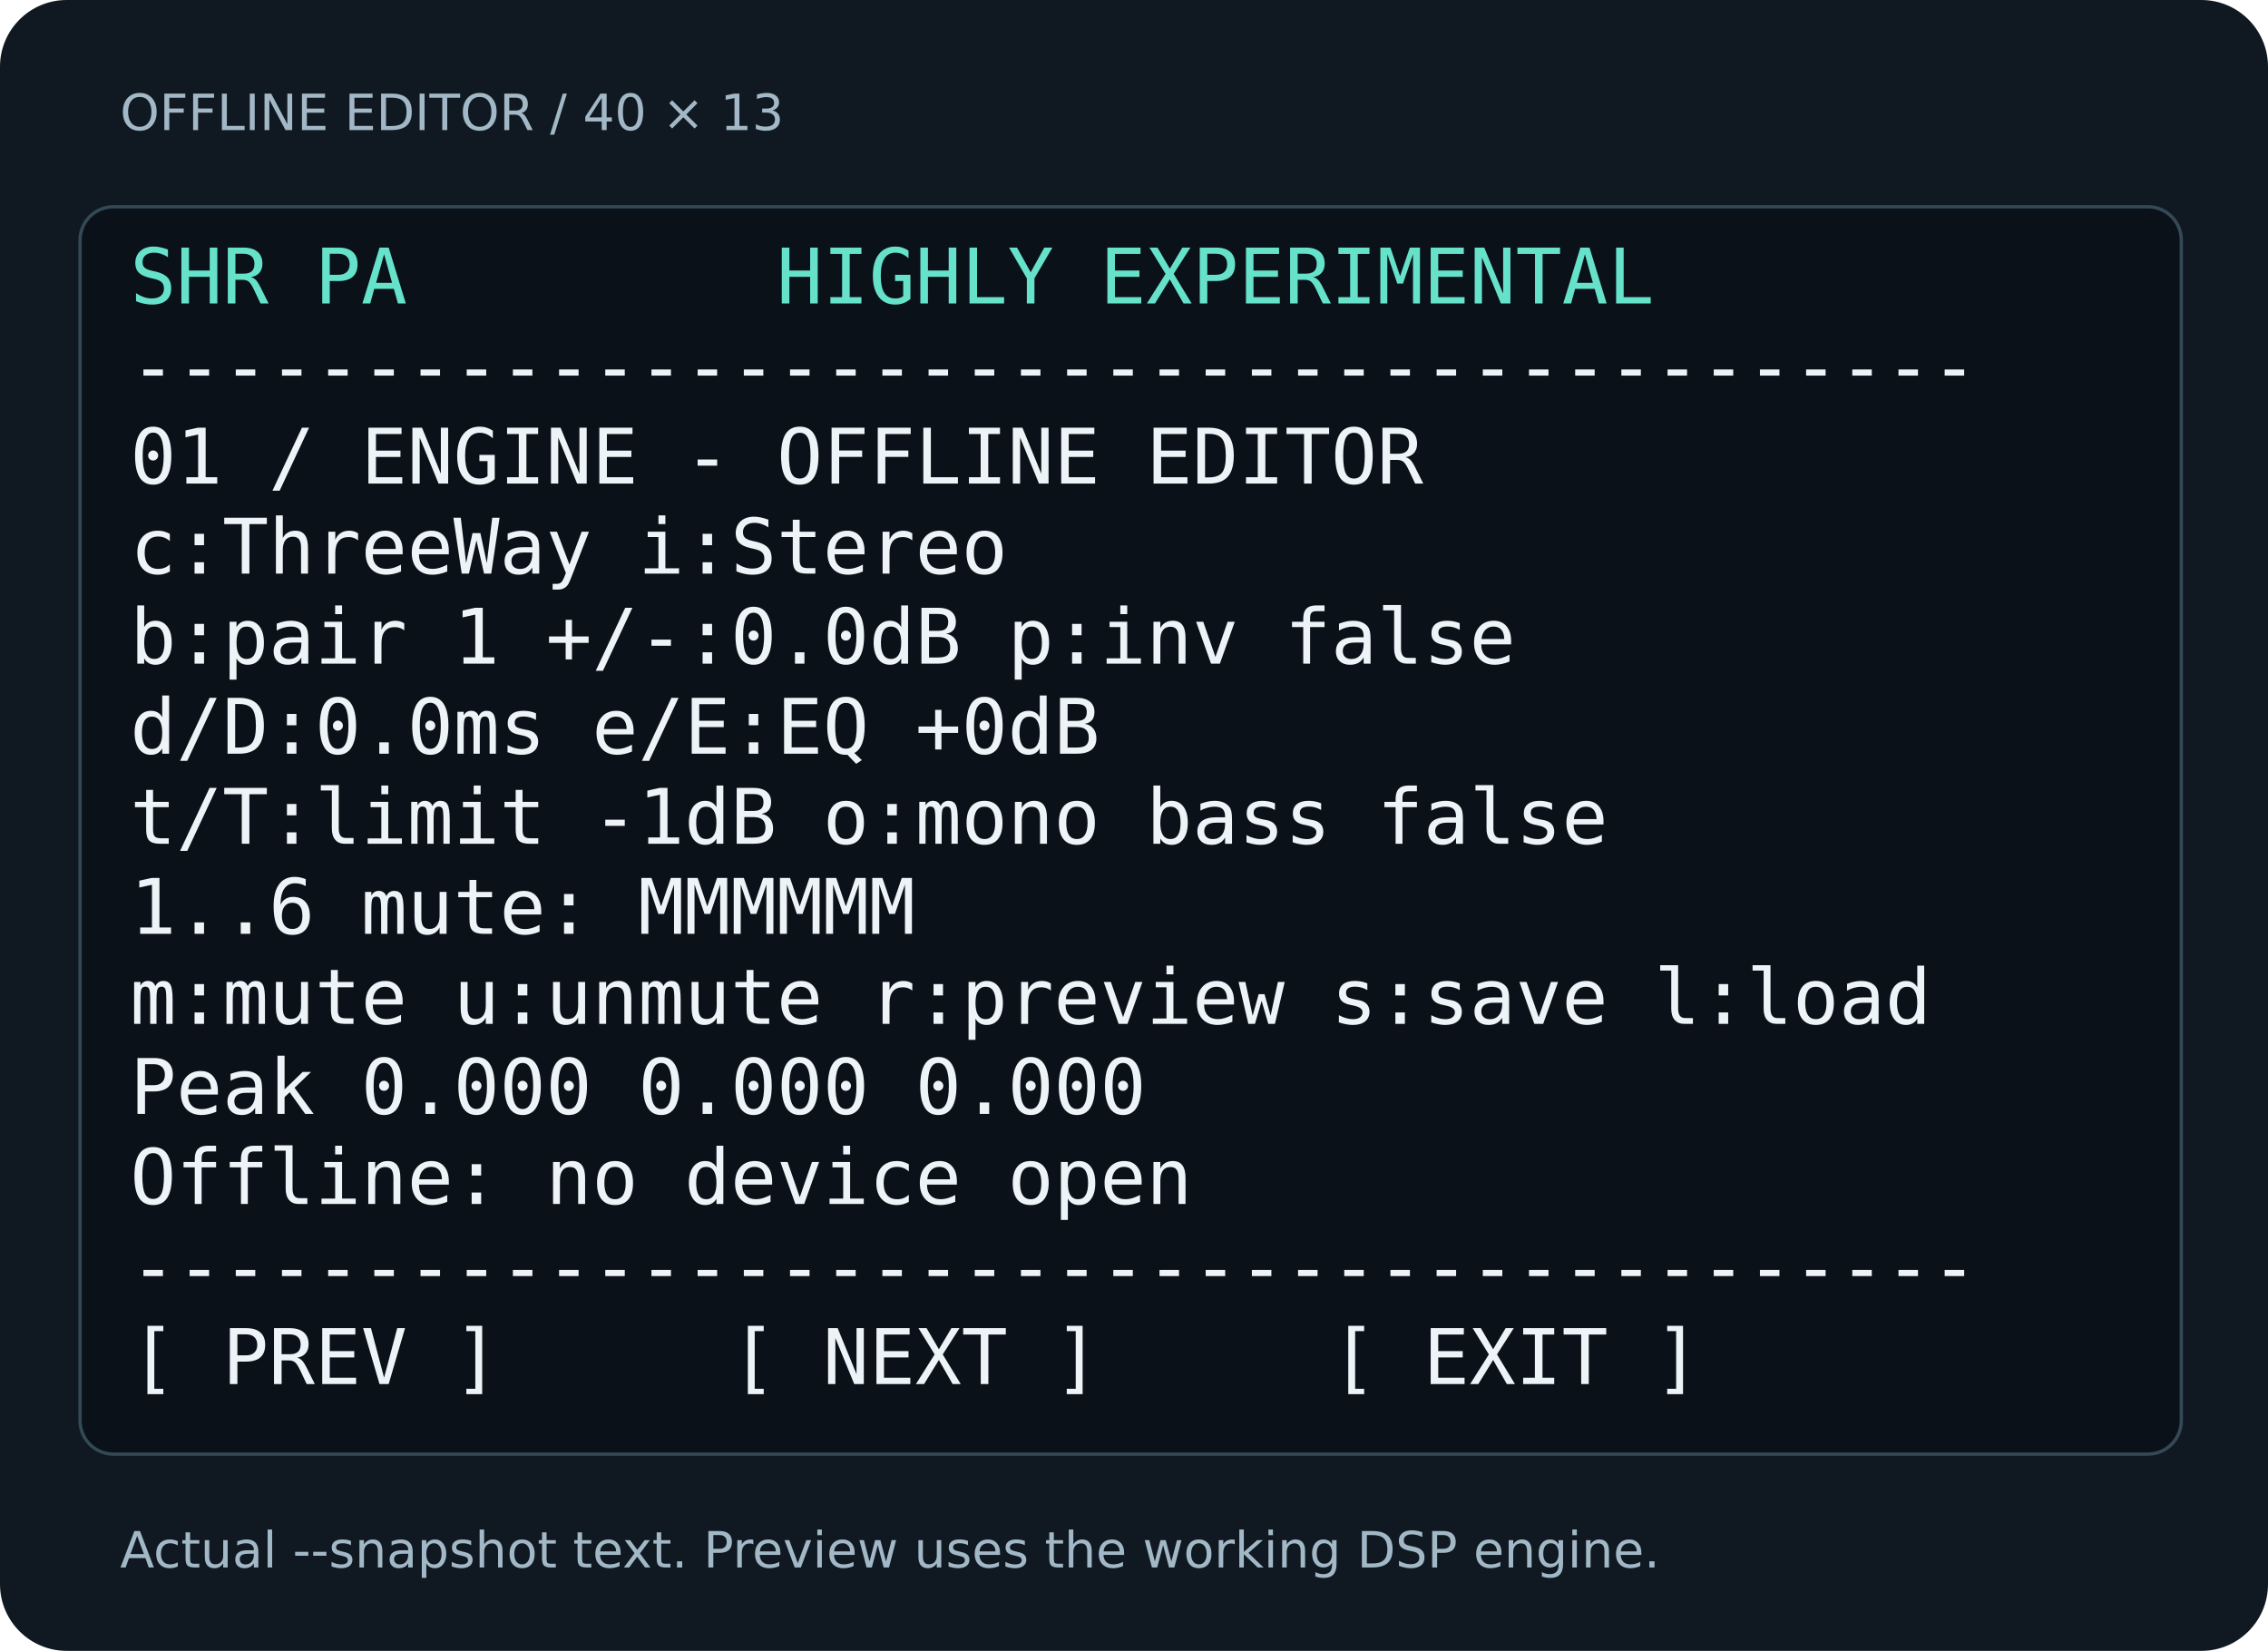
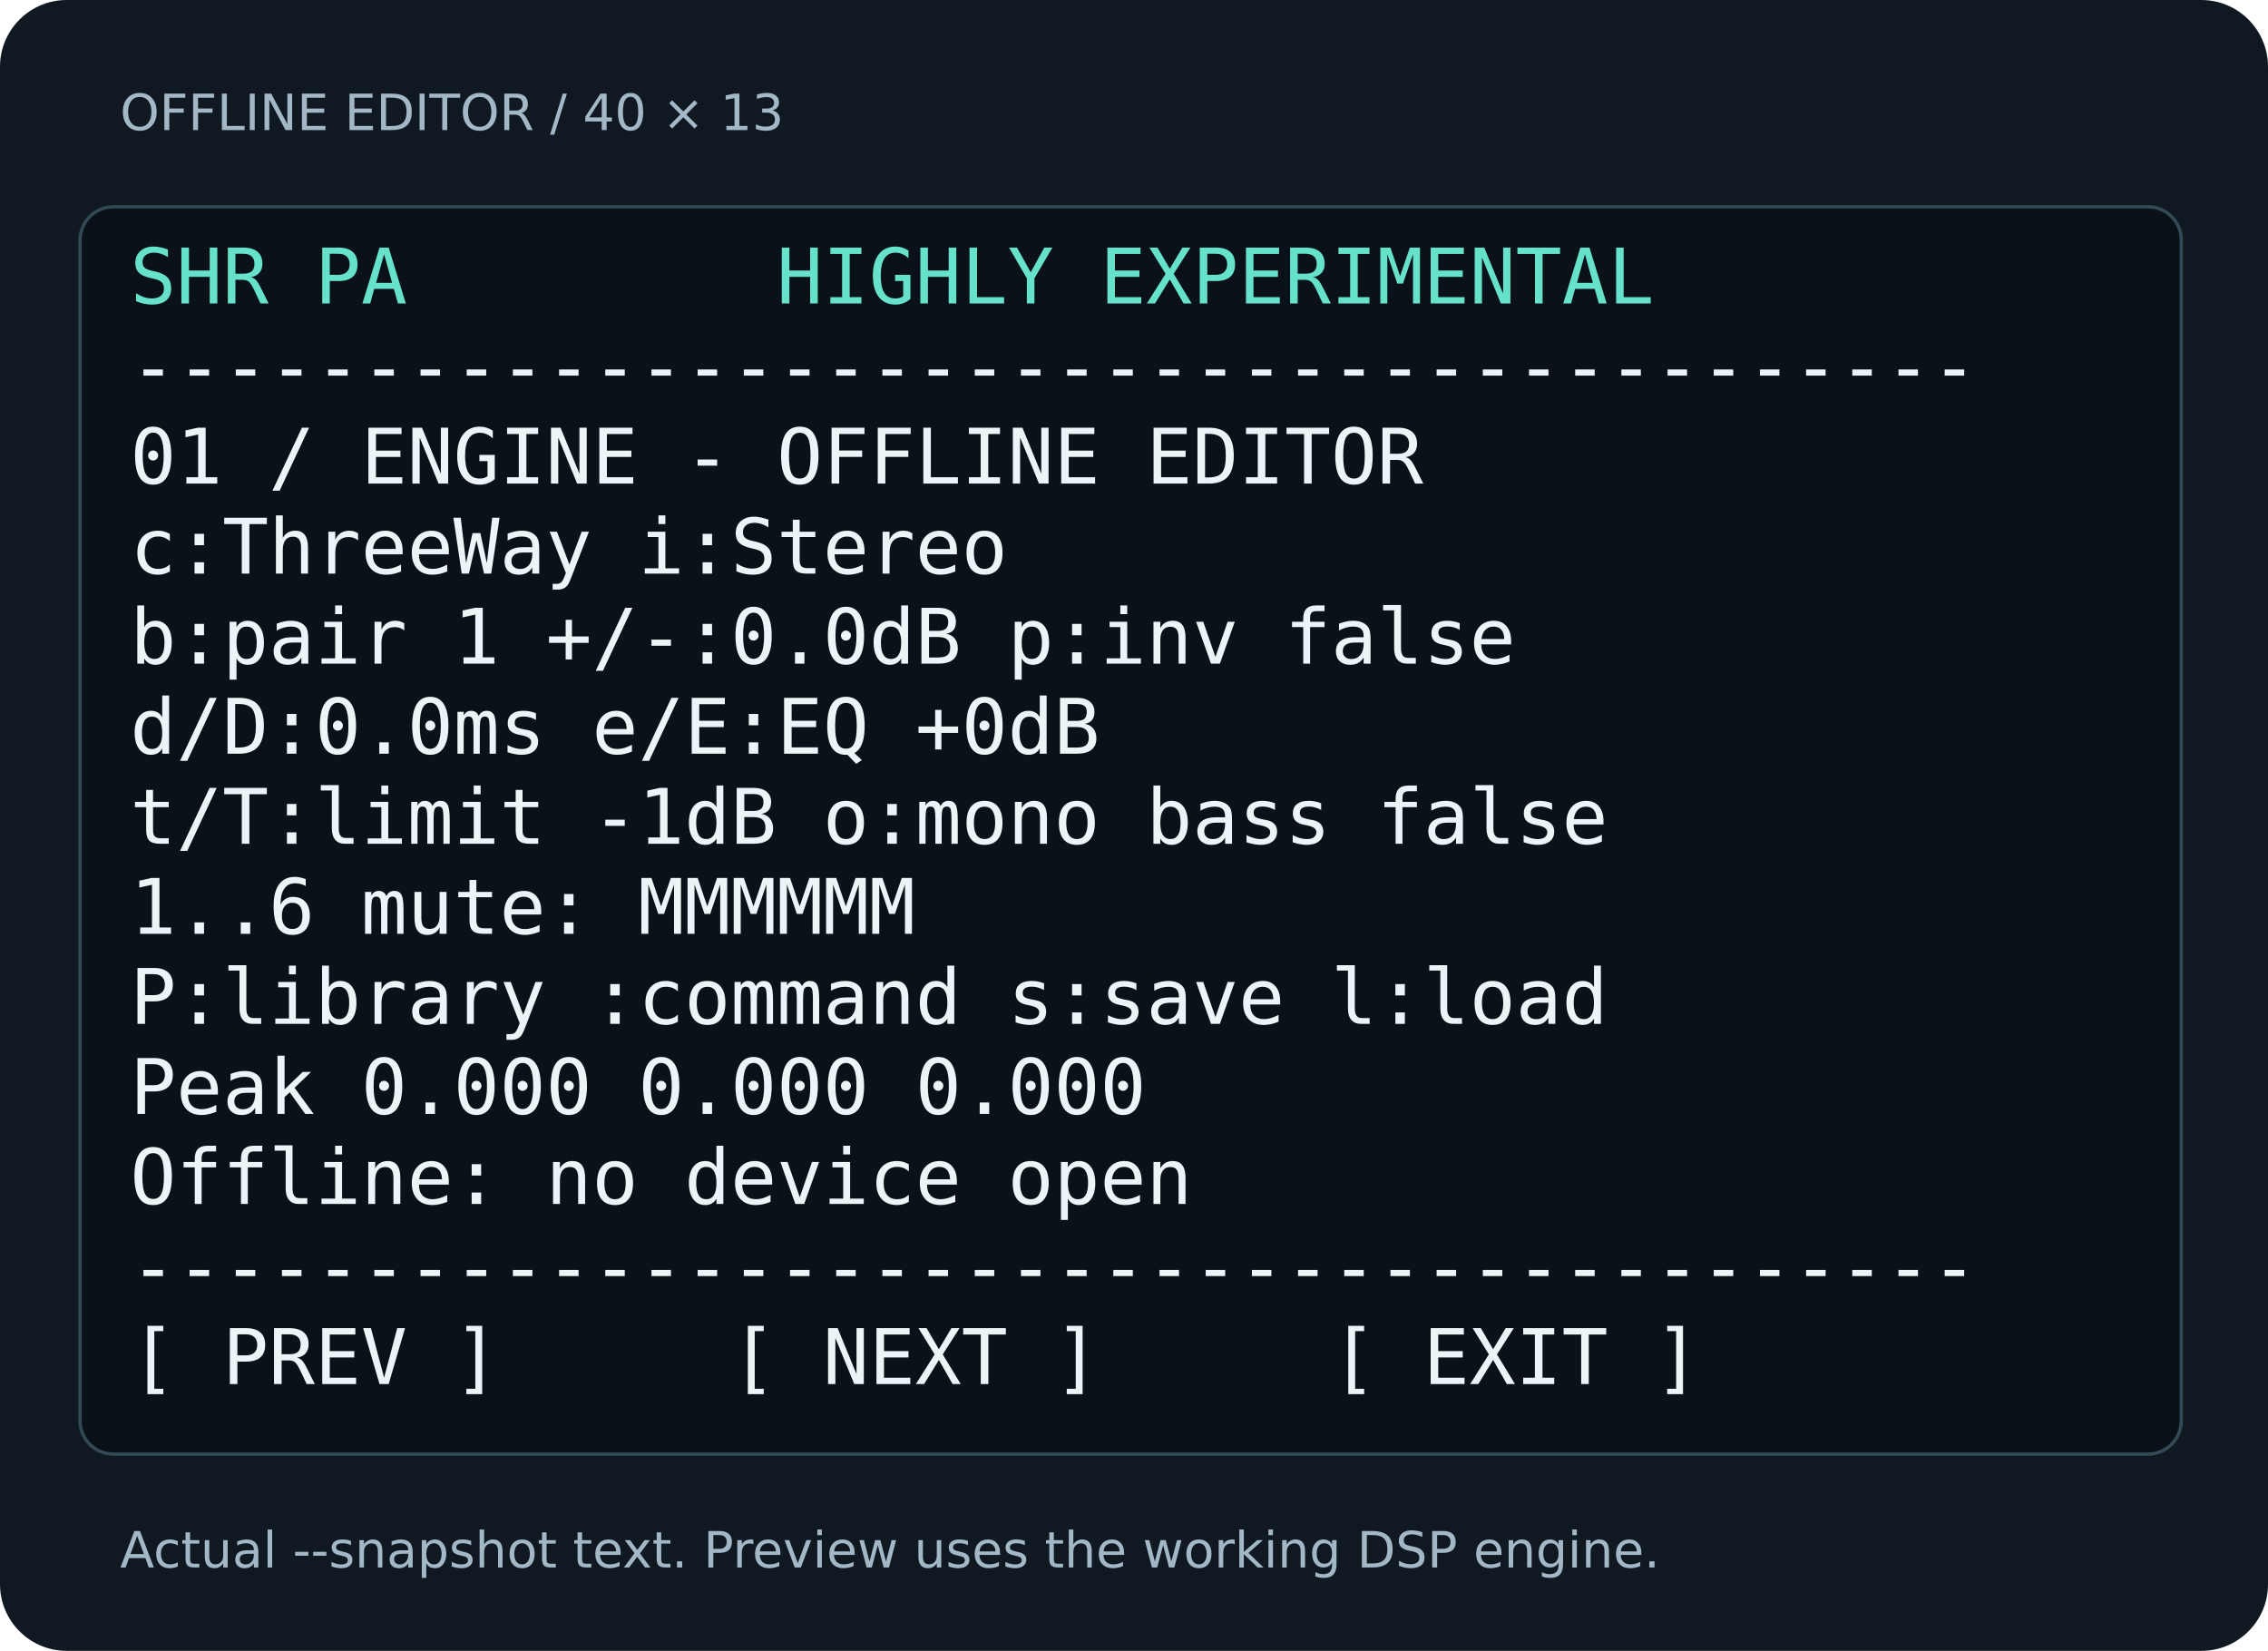
<svg xmlns="http://www.w3.org/2000/svg" width="680" height="495" viewBox="0 0 680 495" role="img" aria-labelledby="title desc">
  <rect width="680" height="495" rx="20" fill="#101922" />
  <g font-family="DejaVu Sans, sans-serif">
    <text x="36" y="39" font-size="15" fill="#a3b8c6">OFFLINE EDITOR / 40 × 13</text>
    <rect x="24" y="62" width="630" height="374" rx="10" fill="#0b1118" stroke="#334956" />
    <text x="39" y="91" font-size="23" fill="#66e1ca" font-family="DejaVu Sans Mono, monospace" xml:space="preserve">SHR PA        HIGHLY EXPERIMENTAL</text>
    <text x="39" y="118" font-size="23" fill="#edf4f7" font-family="DejaVu Sans Mono, monospace" xml:space="preserve">----------------------------------------</text>
-     <text x="39" y="145" font-size="23" fill="#edf4f7" font-family="DejaVu Sans Mono, monospace" xml:space="preserve">01 / ENGINE - OFFLINE EDITOR</text>
+     <text x="39" y="145" font-size="23" fill="#edf4f7" font-family="DejaVu Sans Mono, monospace" xml:space="preserve">01 / ENGINE - OFFLINE EDITOR </text>
    <text x="39" y="172" font-size="23" fill="#edf4f7" font-family="DejaVu Sans Mono, monospace" xml:space="preserve">c:ThreeWay i:Stereo</text>
    <text x="39" y="199" font-size="23" fill="#edf4f7" font-family="DejaVu Sans Mono, monospace" xml:space="preserve">b:pair 1 +/-:0.0dB p:inv false</text>
    <text x="39" y="226" font-size="23" fill="#edf4f7" font-family="DejaVu Sans Mono, monospace" xml:space="preserve">d/D:0.0ms e/E:EQ +0dB</text>
    <text x="39" y="253" font-size="23" fill="#edf4f7" font-family="DejaVu Sans Mono, monospace" xml:space="preserve">t/T:limit -1dB o:mono bass false</text>
    <text x="39" y="280" font-size="23" fill="#edf4f7" font-family="DejaVu Sans Mono, monospace" xml:space="preserve">1..6 mute: MMMMMM</text>
-     <text x="39" y="307" font-size="23" fill="#edf4f7" font-family="DejaVu Sans Mono, monospace" xml:space="preserve">m:mute u:unmute r:preview s:save l:load</text>
+     <text x="39" y="307" font-size="23" fill="#edf4f7" font-family="DejaVu Sans Mono, monospace" xml:space="preserve">P:library :command s:save l:load</text>
    <text x="39" y="334" font-size="23" fill="#edf4f7" font-family="DejaVu Sans Mono, monospace" xml:space="preserve">Peak 0.000 0.000 0.000</text>
    <text x="39" y="361" font-size="23" fill="#edf4f7" font-family="DejaVu Sans Mono, monospace" xml:space="preserve">Offline: no device open</text>
    <text x="39" y="388" font-size="23" fill="#edf4f7" font-family="DejaVu Sans Mono, monospace" xml:space="preserve">----------------------------------------</text>
    <text x="39" y="415" font-size="23" fill="#edf4f7" font-family="DejaVu Sans Mono, monospace" xml:space="preserve">[ PREV ]     [ NEXT ]     [ EXIT ]      </text>
    <text x="36" y="470" font-size="15" fill="#a3b8c6">Actual --snapshot text. Preview uses the working DSP engine.</text>
  </g>
</svg>
